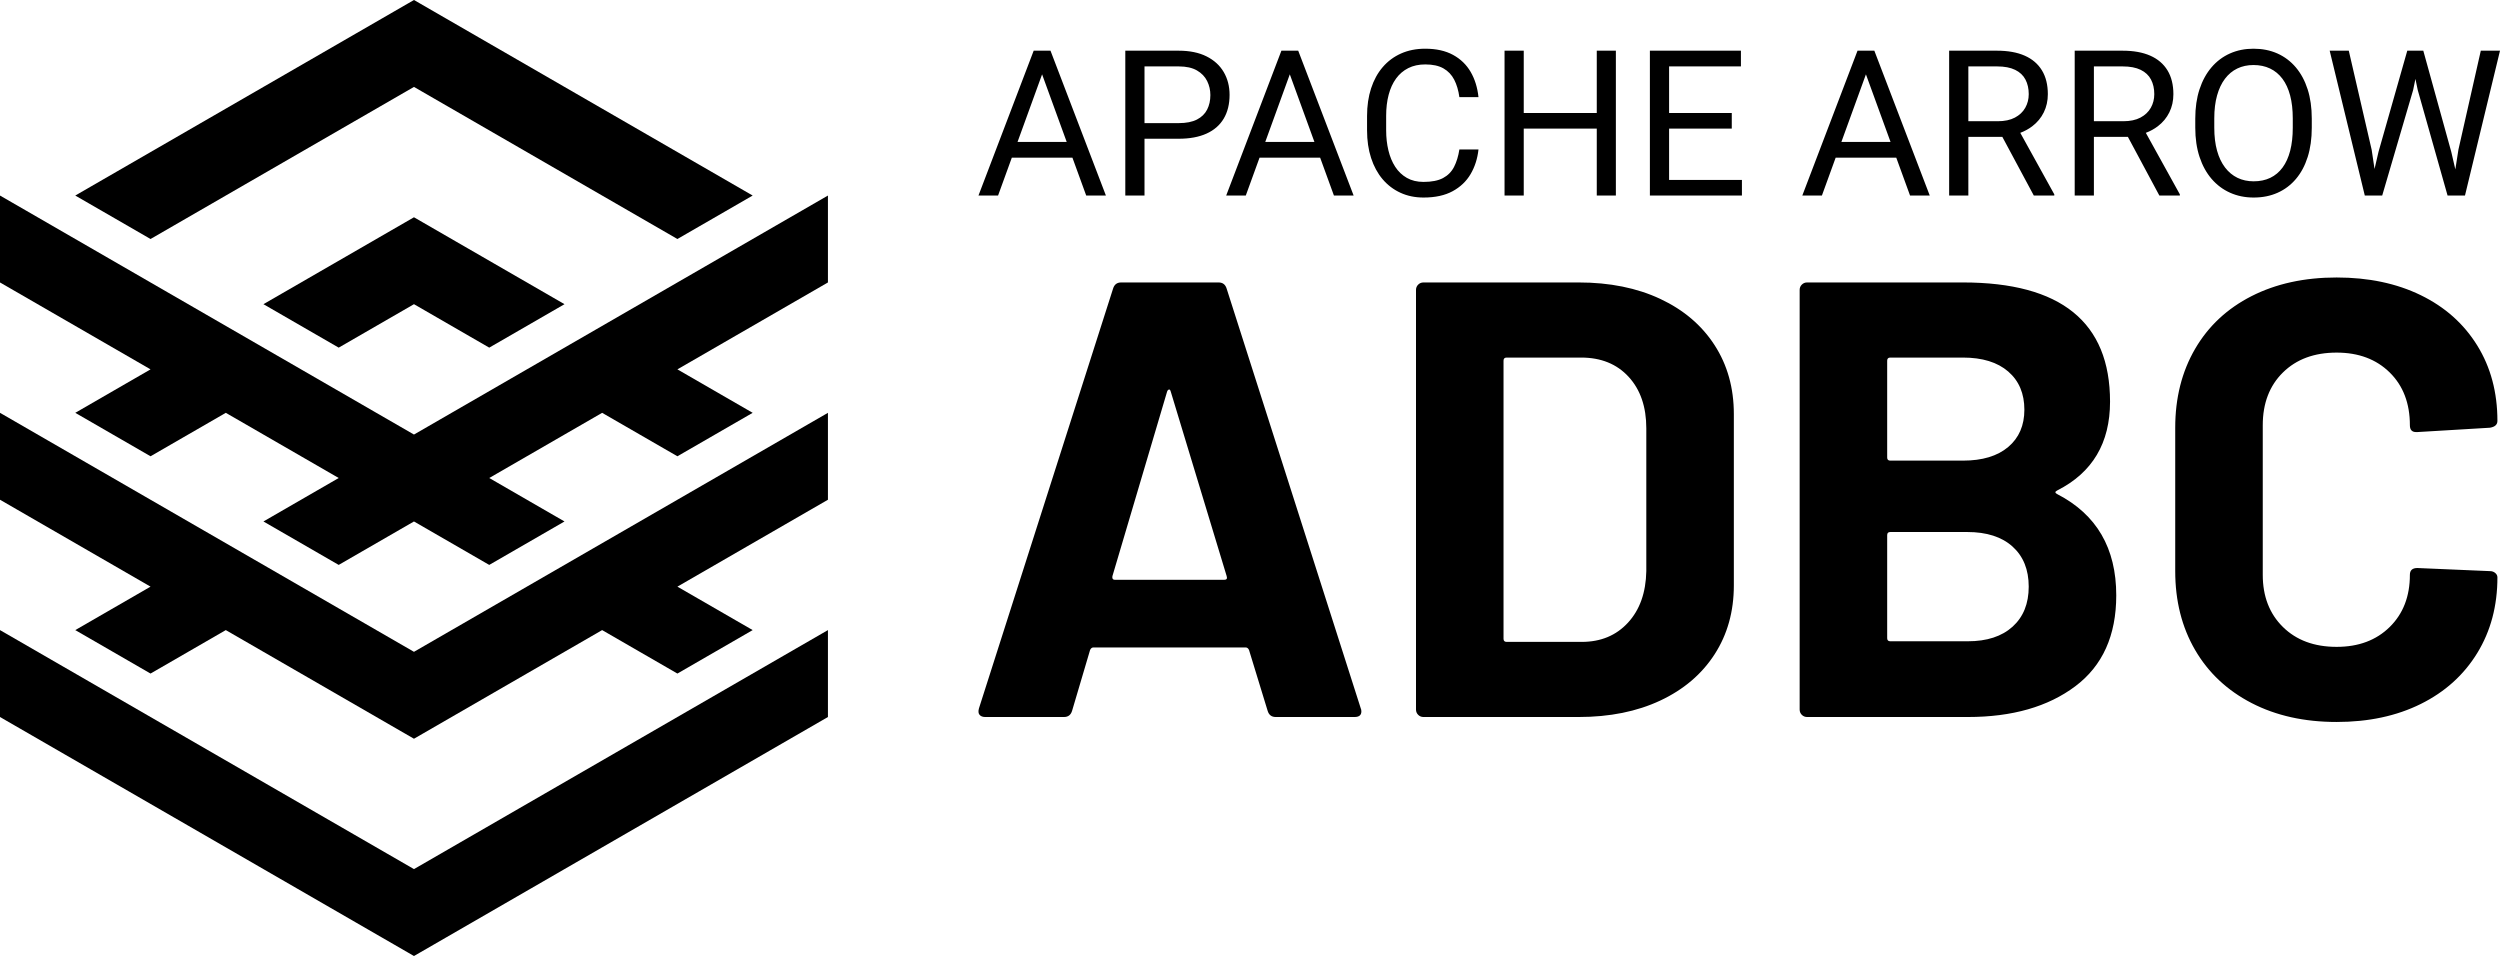
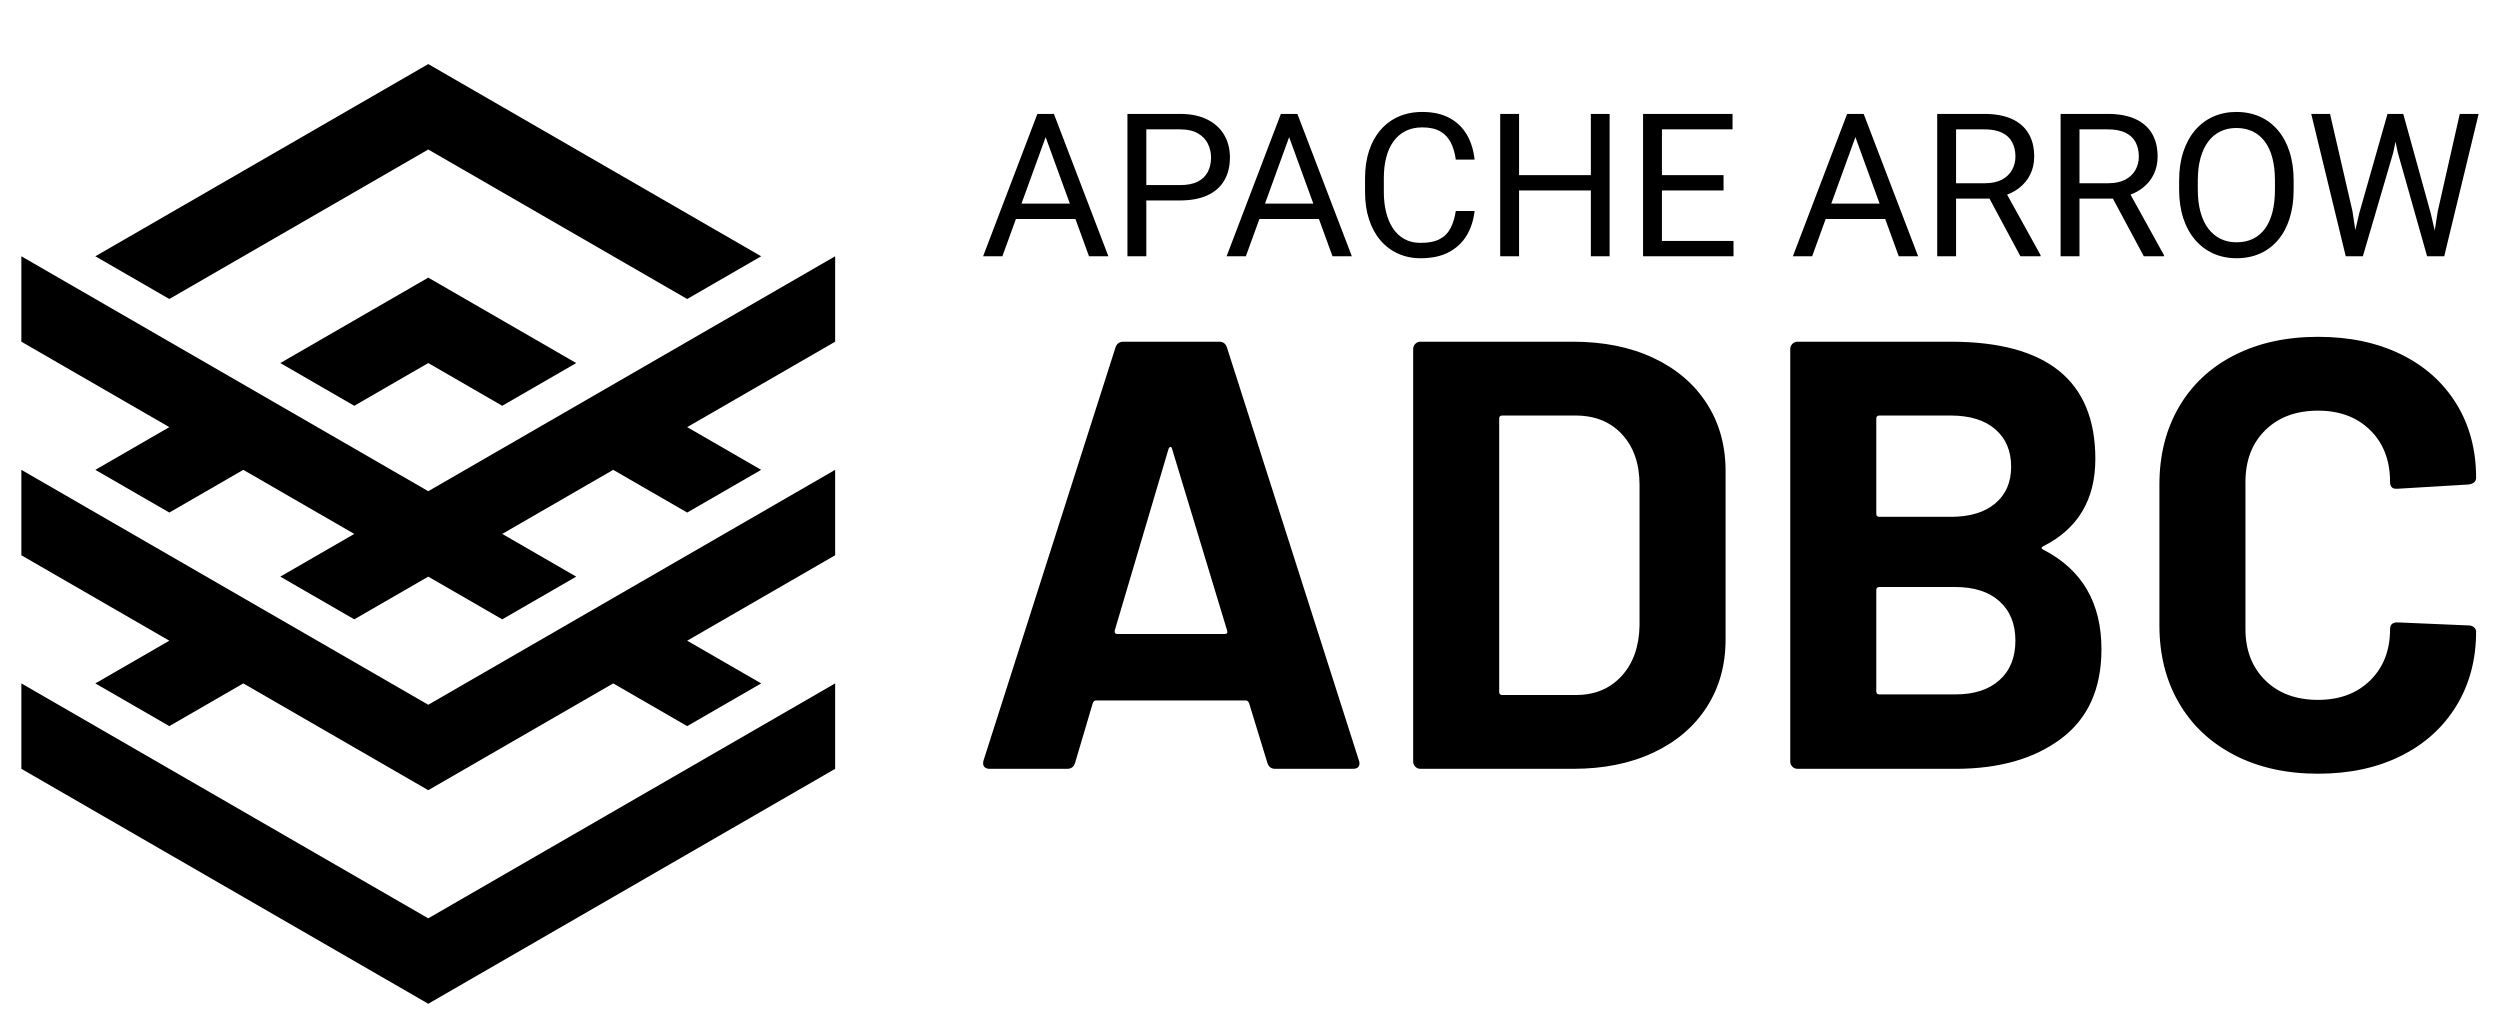
- <svg xmlns="http://www.w3.org/2000/svg" width="100%" height="100%" viewBox="0 5.774 332.152 127.017" version="1.1" xml:space="preserve" style="fill-rule:evenodd;clip-rule:evenodd;stroke-linejoin:round;stroke-miterlimit:2;">
+ <svg xmlns="http://www.w3.org/2000/svg" width="100%" height="100%" viewBox="-2.887 -2.887 337.926 138.565" version="1.1" xml:space="preserve" style="fill-rule:evenodd;clip-rule:evenodd;stroke-linejoin:round;stroke-miterlimit:2;">
  <path d="M10,31.754L20,37.528L55,17.321L90,37.528L100,31.754L55,5.774Z" />
  <path d="M20,66.395L30,60.622L45,69.282L35,75.056L45,80.829L55,75.056L65,80.829L75,75.056L65,69.282L80,60.622L90,66.395L100,60.622L90,54.848L110,43.301L110,31.754L55,63.509L0,31.754L0,43.301L20,54.848L10,60.622Z" />
  <path d="M45,51.962L55,46.188L65,51.962L75,46.188L55,34.641L35,46.188Z" />
  <path d="M90,95.263L100,89.489L90,83.716L110,72.169L110,60.622L55,92.376L0,60.622L0,72.169L20,83.716L10,89.489L20,95.263L30,89.489L55,103.923L80,89.489Z" />
  <path d="M55,121.244L0,89.489L0,101.036L55,132.791L110,101.036L110,89.489Z" />
  <path d="M306.602 26.626Q306.06 28.344 305.042 29.547Q304.025 30.75 302.604 31.384Q301.183 32.019 299.425 32.019Q297.72 32.019 296.299 31.384Q294.878 30.75 293.84 29.547Q292.803 28.344 292.234 26.626Q291.666 24.907 291.666 22.74V21.524Q291.666 19.356 292.228 17.644Q292.79 15.933 293.82 14.723Q294.851 13.514 296.272 12.879Q297.693 12.245 299.398 12.245Q301.156 12.245 302.577 12.879Q303.998 13.514 305.023 14.723Q306.047 15.933 306.595 17.644Q307.144 19.356 307.144 21.524V22.74Q307.144 24.907 306.602 26.626ZM282.017 12.509Q284.185 12.509 285.685 13.17Q287.185 13.831 287.972 15.12Q288.758 16.408 288.758 18.285Q288.758 19.607 288.223 20.698Q287.687 21.788 286.69 22.548Q285.989 23.082 285.096 23.423L289.617 31.596V31.754H286.894L282.712 23.956H278.197V31.754H275.646V12.509H282.017ZM265.336 12.509Q267.504 12.509 269.004 13.17Q270.504 13.831 271.291 15.12Q272.077 16.408 272.077 18.285Q272.077 19.607 271.542 20.698Q271.007 21.788 270.009 22.548Q269.308 23.082 268.416 23.423L272.936 31.596V31.754H270.214L266.031 23.956H261.516V31.754H258.965V12.509H265.336ZM152.06 24.207V31.754H149.509V12.509H156.607Q158.788 12.509 160.295 13.263Q161.802 14.016 162.582 15.344Q163.362 16.673 163.362 18.378Q163.362 20.228 162.582 21.537Q161.802 22.846 160.295 23.526Q158.788 24.207 156.607 24.207H152.06ZM315.101 25.674 315.483 28.223 316.013 25.938 319.833 12.509H321.961L325.675 25.938L326.218 28.279L326.627 25.661L329.601 12.509H332.152L327.499 31.754H325.186L321.221 17.73L320.915 16.257L320.613 17.73L316.502 31.754H314.189L309.523 12.509H312.061L315.101 25.674ZM248.47 12.509H249.026L256.388 31.754H253.771L251.938 26.718H243.889L242.06 31.754H239.456L246.792 12.509H248.47ZM139.014 12.509H139.57L146.932 31.754H144.315L142.482 26.718H134.433L132.604 31.754H130L137.336 12.509H139.014ZM171.927 12.509H172.482L179.844 31.754H177.227L175.394 26.718H167.345L165.516 31.754H162.912L170.248 12.509H171.927ZM304.619 21.497Q304.619 19.779 304.269 18.457Q303.919 17.135 303.245 16.237Q302.571 15.338 301.599 14.875Q300.628 14.413 299.398 14.413Q298.209 14.413 297.25 14.875Q296.292 15.338 295.611 16.237Q294.931 17.135 294.561 18.457Q294.191 19.779 294.191 21.497V22.74Q294.191 24.471 294.561 25.8Q294.931 27.128 295.625 28.033Q296.319 28.939 297.277 29.402Q298.235 29.864 299.425 29.864Q300.667 29.864 301.632 29.402Q302.597 28.939 303.265 28.033Q303.932 27.128 304.276 25.8Q304.619 24.471 304.619 22.74V21.497ZM202.446 20.784H212.148V12.509H214.686V31.754H212.148V22.859H202.446V31.754H199.895V12.509H202.446V20.784ZM221.757 12.509H231.301V14.598H221.757V20.784H230.085V22.859H221.757V29.679H231.433V31.754H219.206V12.509H221.757ZM196.432 25.634Q196.234 27.459 195.388 28.899Q194.542 30.34 192.996 31.179Q191.449 32.019 189.136 32.019Q187.444 32.019 186.063 31.384Q184.682 30.75 183.69 29.58Q182.699 28.41 182.164 26.765Q181.628 25.119 181.628 23.097V21.18Q181.628 19.158 182.164 17.512Q182.699 15.867 183.71 14.69Q184.721 13.514 186.149 12.879Q187.576 12.245 189.361 12.245Q191.542 12.245 193.049 13.064Q194.555 13.884 195.395 15.331Q196.234 16.779 196.432 18.682H193.894Q193.709 17.334 193.207 16.362Q192.705 15.391 191.78 14.862Q190.854 14.333 189.361 14.333Q188.079 14.333 187.107 14.822Q186.136 15.311 185.481 16.21Q184.827 17.109 184.497 18.365Q184.166 19.62 184.166 21.154V23.097Q184.166 24.511 184.464 25.753Q184.761 26.996 185.369 27.934Q185.977 28.873 186.916 29.408Q187.854 29.943 189.136 29.943Q190.762 29.943 191.727 29.428Q192.692 28.912 193.187 27.948Q193.683 26.983 193.894 25.634H196.432ZM152.06 22.132H156.607Q158.101 22.132 159.026 21.656Q159.951 21.18 160.381 20.334Q160.811 19.488 160.811 18.404Q160.811 17.413 160.381 16.541Q159.951 15.668 159.026 15.133Q158.101 14.598 156.607 14.598H152.06V22.132ZM278.197 21.881H282.096Q283.471 21.881 284.383 21.398Q285.295 20.916 285.758 20.096Q286.22 19.277 286.22 18.285Q286.22 17.175 285.784 16.342Q285.348 15.51 284.416 15.054Q283.484 14.598 282.017 14.598H278.197V21.881ZM261.516 21.881H265.416Q266.79 21.881 267.702 21.398Q268.614 20.916 269.077 20.096Q269.54 19.277 269.54 18.285Q269.54 17.175 269.103 16.342Q268.667 15.51 267.735 15.054Q266.803 14.598 265.336 14.598H261.516V21.881ZM135.192 24.63H141.722L138.453 15.65L135.192 24.63ZM168.104 24.63H174.634L171.365 15.65L168.104 24.63ZM244.648 24.63H251.178L247.909 15.65L244.648 24.63Z" />
  <path d="M188.131 44.291Q188.131 43.879 188.42 43.59Q188.708 43.301 189.121 43.301H209.74Q215.926 43.301 220.586 45.487Q225.246 47.673 227.803 51.632Q230.36 55.591 230.36 60.787V83.551Q230.36 88.747 227.803 92.706Q225.246 96.665 220.586 98.851Q215.926 101.036 209.74 101.036H189.121Q188.708 101.036 188.42 100.748Q188.131 100.459 188.131 100.047V44.291ZM281.167 84.87Q281.167 92.871 275.723 96.954Q270.28 101.036 261.454 101.036H240.092Q239.68 101.036 239.391 100.748Q239.103 100.459 239.103 100.047V44.291Q239.103 43.879 239.391 43.59Q239.68 43.301 240.092 43.301H260.795Q280.342 43.301 280.342 59.137Q280.342 67.385 273.331 70.932Q273.084 71.055 273.084 71.179Q273.084 71.303 273.331 71.426Q281.167 75.468 281.167 84.87ZM165.944 92.129Q165.779 91.799 165.532 91.799H145.242Q144.995 91.799 144.83 92.129L142.438 100.212Q142.19 101.036 141.366 101.036H130.891Q130.396 101.036 130.148 100.748Q129.901 100.459 130.066 99.882L147.881 44.126Q148.129 43.301 148.954 43.301H161.903Q162.728 43.301 162.975 44.126L180.79 99.882Q180.873 100.047 180.873 100.294Q180.873 101.036 179.966 101.036H169.491Q168.666 101.036 168.419 100.212L165.944 92.129ZM289.002 62.601Q289.002 56.663 291.642 52.126Q294.281 47.59 299.147 45.116Q304.013 42.641 310.447 42.641Q316.798 42.641 321.623 44.992Q326.448 47.343 329.128 51.673Q331.809 56.003 331.809 61.694Q331.809 62.436 330.819 62.601L321.169 63.179H321.004Q320.179 63.179 320.179 62.271Q320.179 57.9 317.499 55.261Q314.818 52.621 310.447 52.621Q305.993 52.621 303.312 55.261Q300.632 57.9 300.632 62.271V82.149Q300.632 86.438 303.312 89.077Q305.993 91.716 310.447 91.716Q314.818 91.716 317.499 89.077Q320.179 86.438 320.179 82.149Q320.179 81.241 321.169 81.241L330.819 81.654Q331.231 81.654 331.52 81.901Q331.809 82.149 331.809 82.479Q331.809 88.17 329.128 92.541Q326.448 96.912 321.623 99.304Q316.798 101.696 310.447 101.696Q304.013 101.696 299.147 99.181Q294.281 96.665 291.642 92.129Q289.002 87.592 289.002 81.654V62.601ZM210.153 91.056Q213.947 91.056 216.297 88.5Q218.648 85.943 218.73 81.654V62.684Q218.73 58.395 216.38 55.838Q214.029 53.281 210.07 53.281H200.173Q199.76 53.281 199.76 53.694V90.644Q199.76 91.056 200.173 91.056H210.153ZM267.393 78.396Q265.248 76.458 261.372 76.458H251.145Q250.732 76.458 250.732 76.87V90.562Q250.732 90.974 251.145 90.974H261.454Q265.248 90.974 267.393 89.036Q269.537 87.097 269.537 83.716Q269.537 80.334 267.393 78.396ZM250.732 66.56Q250.732 66.973 251.145 66.973H260.795Q264.671 66.973 266.816 65.158Q268.96 63.344 268.96 60.209Q268.96 56.993 266.816 55.137Q264.671 53.281 260.795 53.281H251.145Q250.732 53.281 250.732 53.694V66.56ZM162.645 82.809Q162.883 82.809 162.968 82.695Q163.061 82.571 162.975 82.314L155.552 57.818Q155.469 57.488 155.304 57.529Q155.139 57.57 155.057 57.818L147.799 82.314Q147.751 82.602 147.871 82.723Q147.957 82.809 148.129 82.809H162.645Z" />
</svg>
